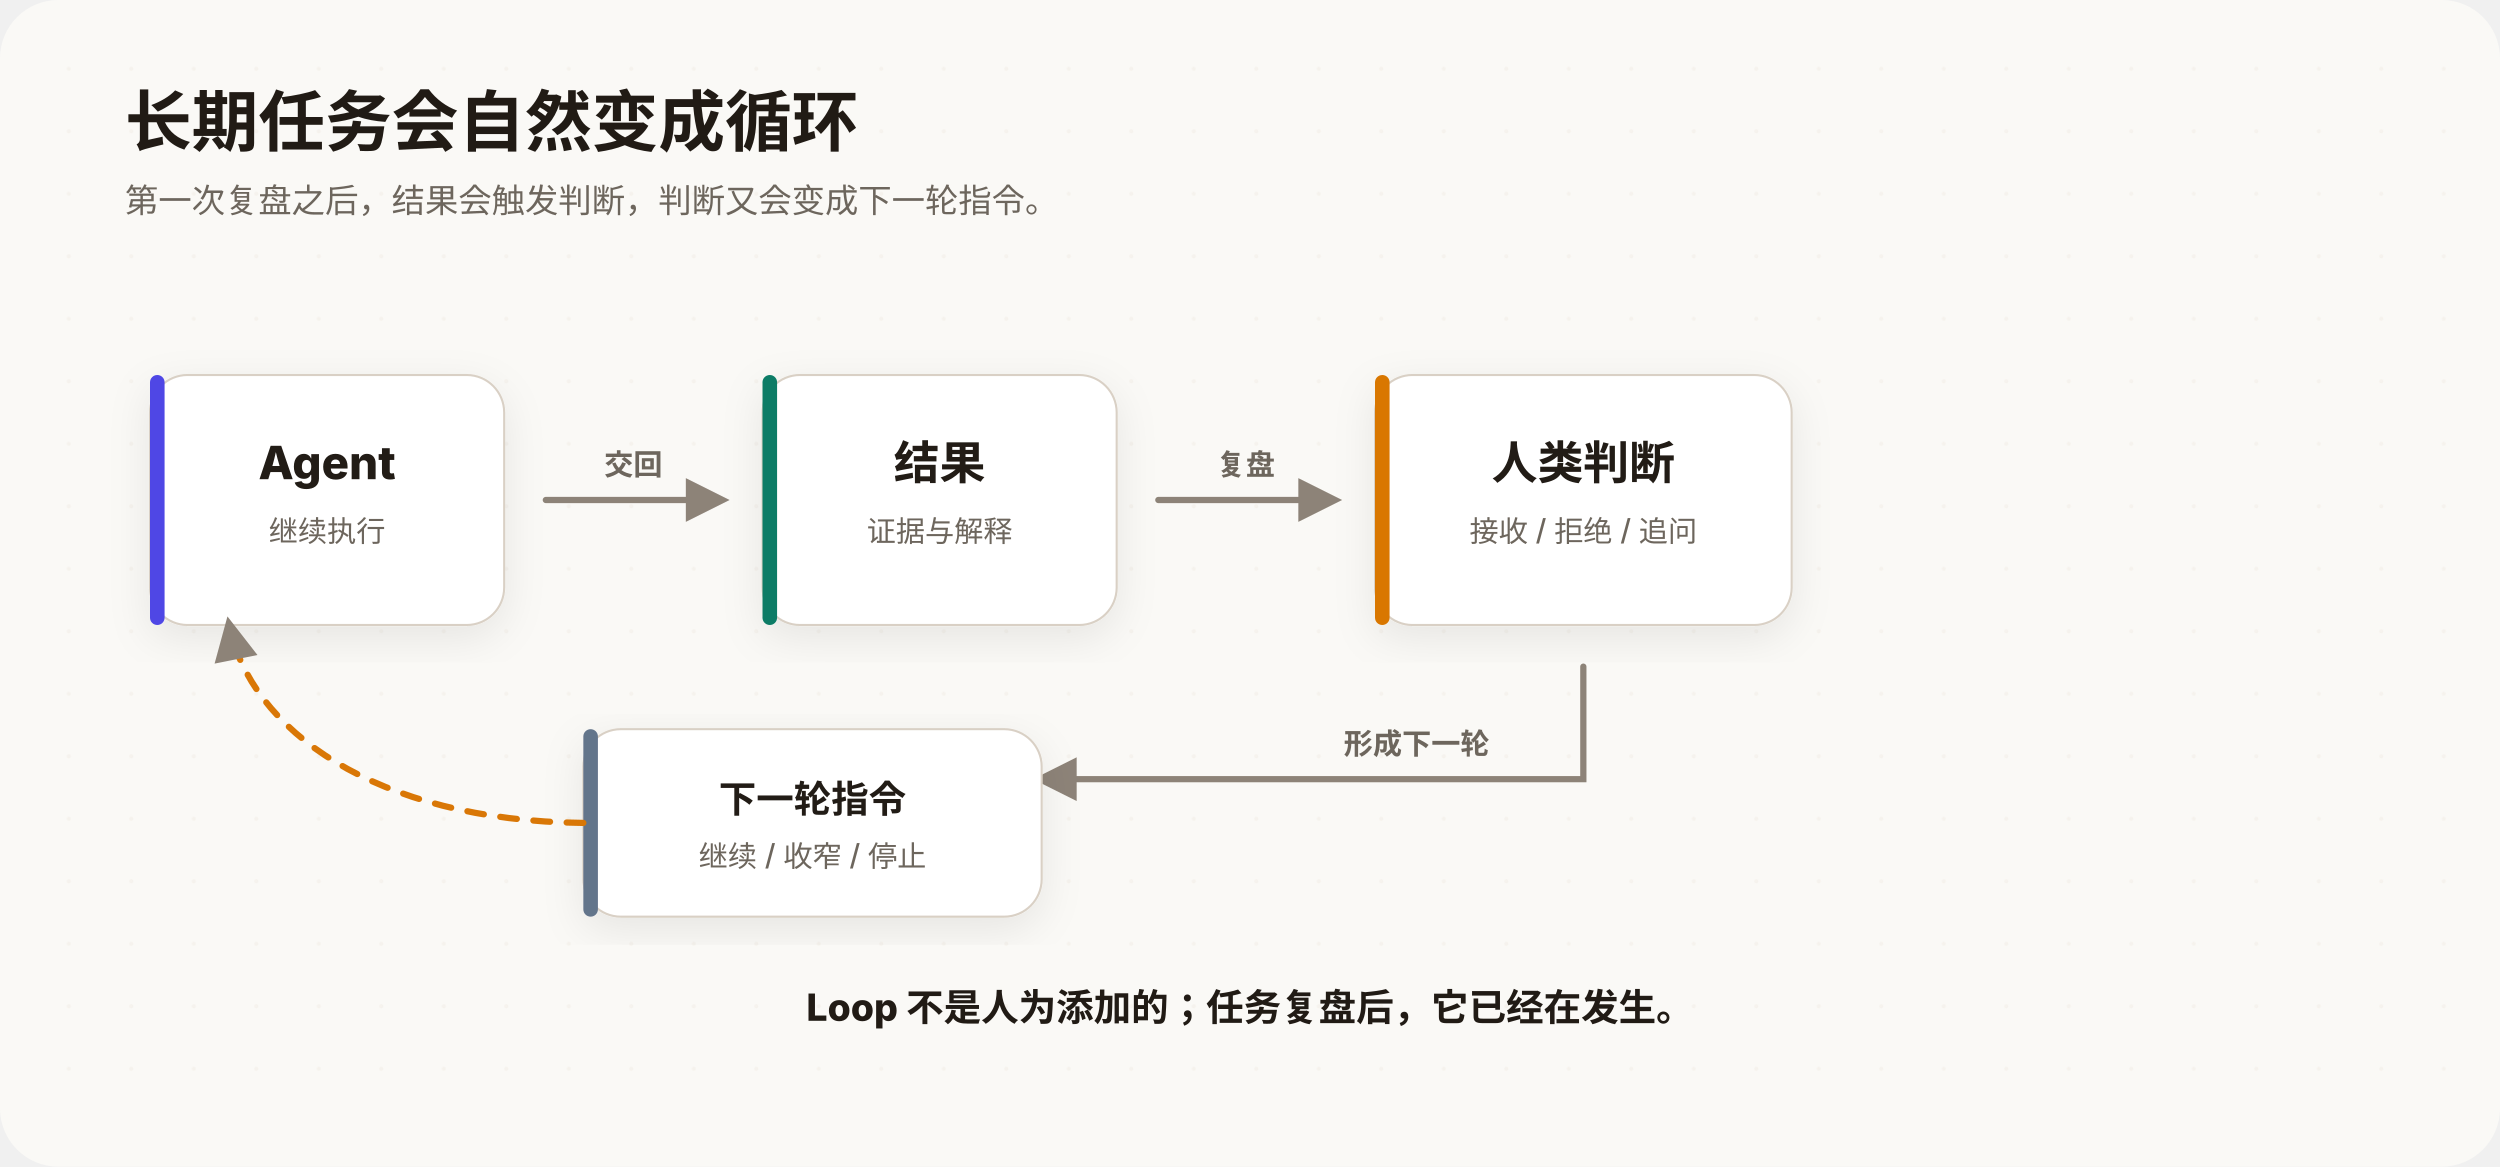
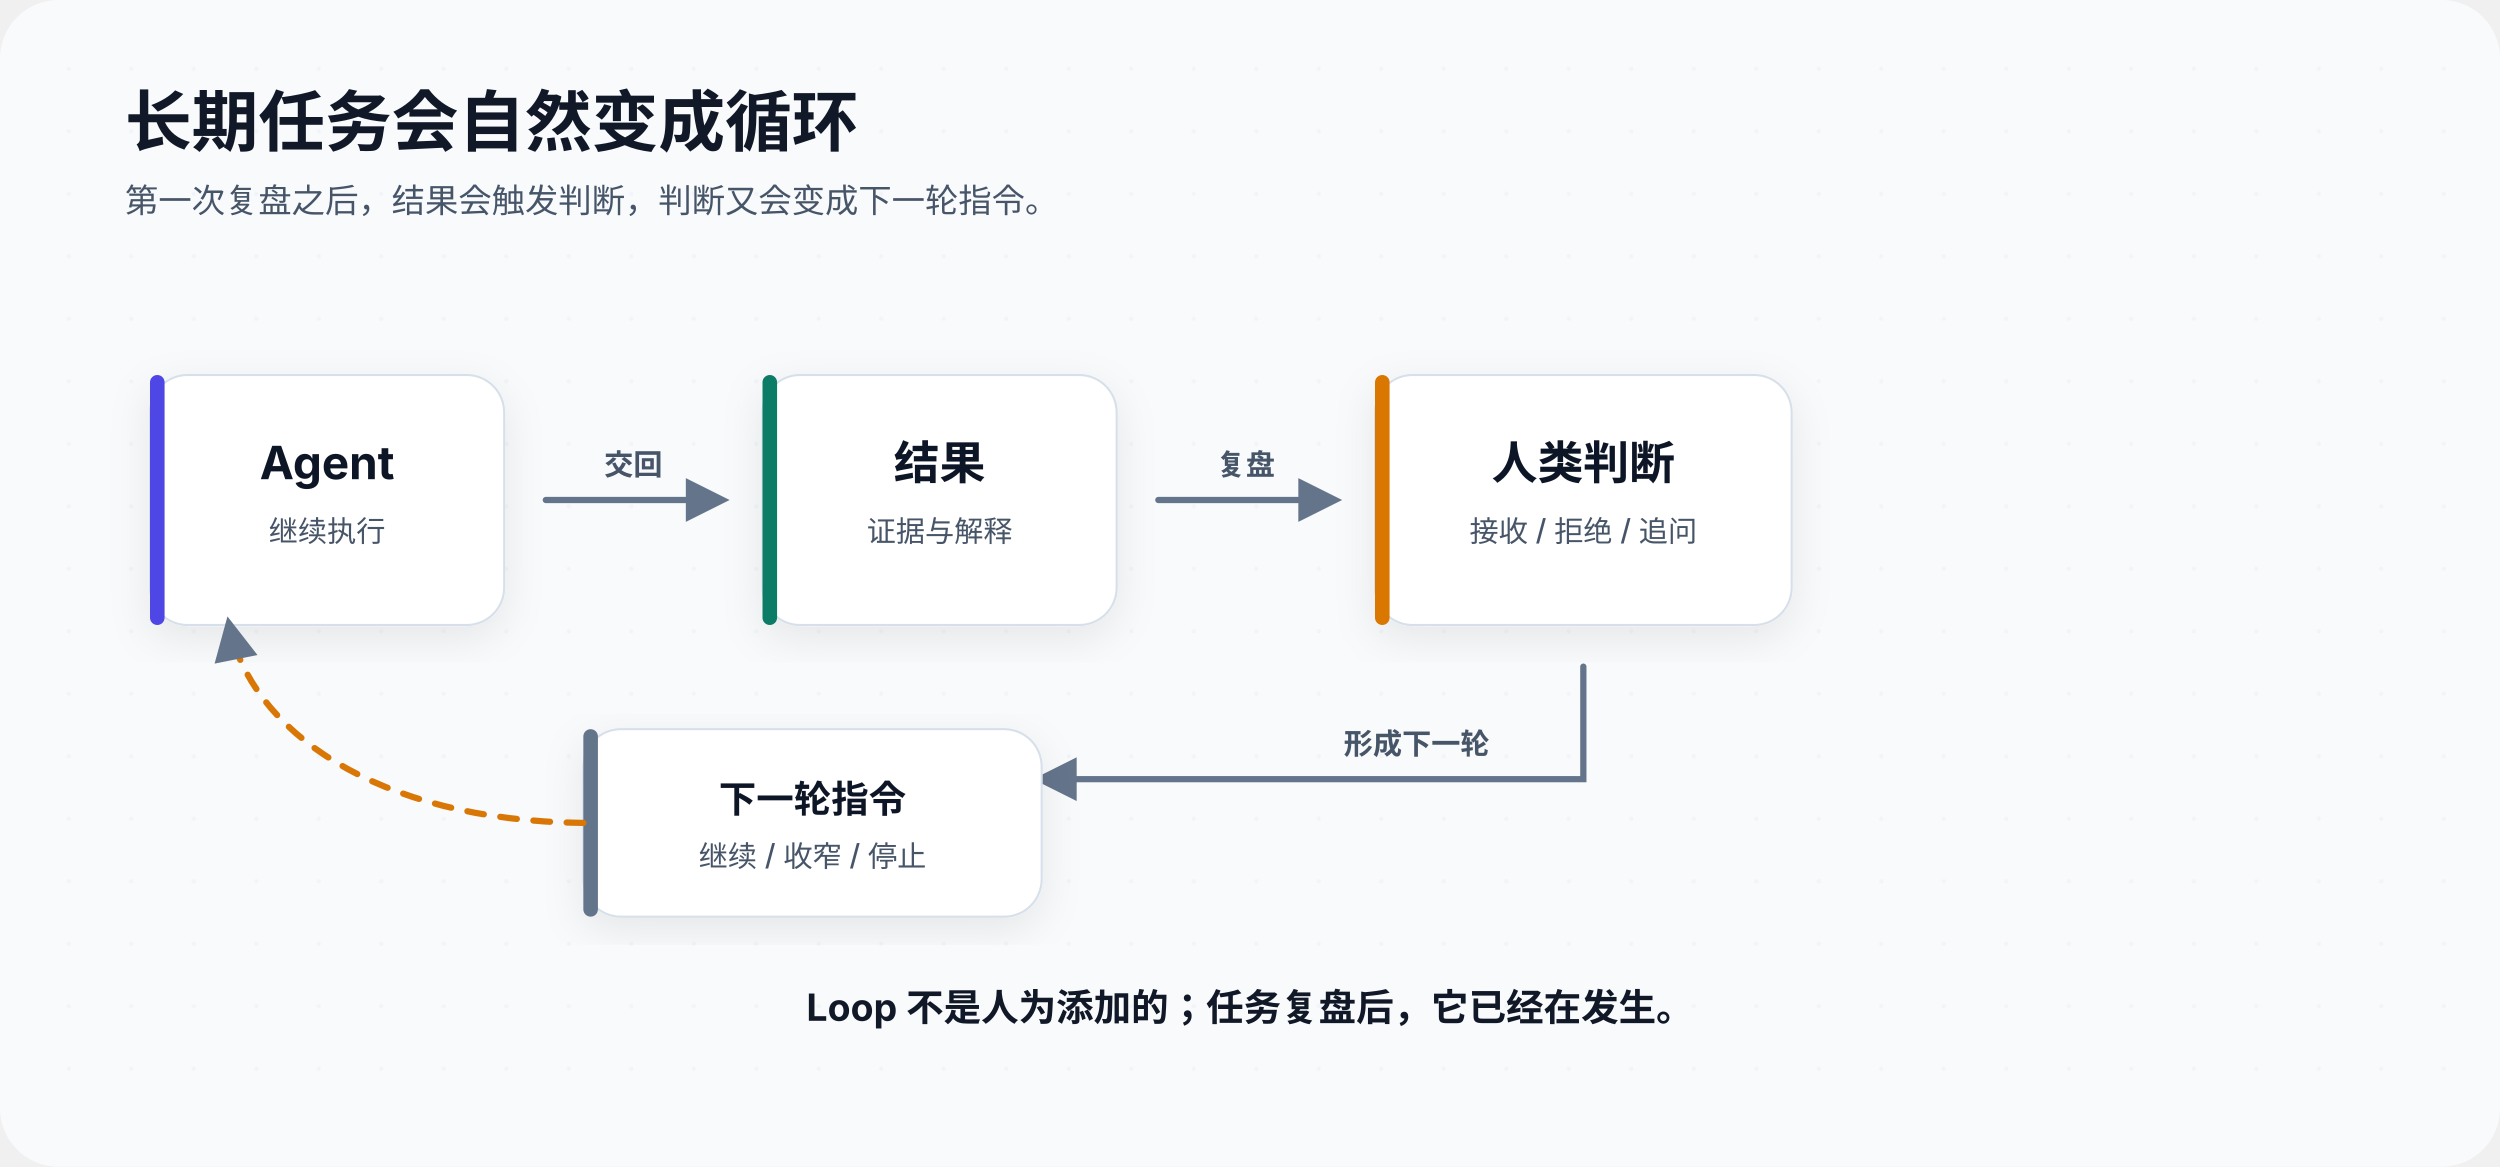
<svg xmlns="http://www.w3.org/2000/svg" width="1200" height="560" viewBox="0 0 1200 560" role="img" aria-labelledby="title desc">
  <defs>
    <filter id="shadow" x="-15%" y="-15%" width="130%" height="130%">
-       <feDropShadow dx="0" dy="6" stdDeviation="10" flood-color="#2c2118" flood-opacity="0.08" />
+       <feDropShadow dx="0" dy="6" stdDeviation="10" flood-color="#0f172a" flood-opacity="0.08" />
    </filter>
    <marker id="arrow" viewBox="0 0 10 10" refX="8" refY="5" markerWidth="7" markerHeight="7" orient="auto-start-reverse">
-       <path d="M0,0 L10,5 L0,10 Z" fill="#8d8378" />
+       <path d="M0,0 L10,5 L0,10 Z" fill="#64748b" />
    </marker>
    <pattern id="dots" width="30" height="30" patternUnits="userSpaceOnUse">
-       <circle cx="3" cy="3" r="1" fill="#e8dfd3" opacity="0.6" />
+       <circle cx="3" cy="3" r="1" fill="#dbe3ee" opacity="0.6" />
    </pattern>
  </defs>
-   <rect width="1200" height="560" rx="28" fill="#faf9f6" />
+   <rect width="1200" height="560" rx="28" fill="#f8fafc" />
  <rect x="20" y="20" width="1160" height="520" rx="24" fill="url(#dots)" opacity="0.4" />
-   <text x="60" y="70" font-family="Inter, 'Noto Sans SC', 'PingFang SC', 'Microsoft YaHei', sans-serif" font-size="32" font-weight="760" fill="#211b15">长期任务会自然变成循环</text>
-   <text x="60" y="102" font-family="Inter, 'Noto Sans SC', 'PingFang SC', 'Microsoft YaHei', sans-serif" font-size="16" font-weight="500" fill="#6d665d">第一次复盘之后，结果会触发判断，判断又会变成下一轮指令。</text>
+   <text x="60" y="70" font-family="Inter, 'Noto Sans SC', 'PingFang SC', 'Microsoft YaHei', sans-serif" font-size="32" font-weight="700" fill="#111827">长期任务会自然变成循环</text>
+   <text x="60" y="102" font-family="Inter, 'Noto Sans SC', 'PingFang SC', 'Microsoft YaHei', sans-serif" font-size="16" font-weight="500" fill="#475569">第一次复盘之后，结果会触发判断，判断又会变成下一轮指令。</text>
  <g filter="url(#shadow)">
-     <rect x="72" y="180" width="170" height="120" rx="18" fill="#ffffff" stroke="#d9d0c5" />
+     <rect x="72" y="180" width="170" height="120" rx="18" fill="#ffffff" stroke="#d7e0ea" />
    <rect x="72" y="180" width="7" height="120" rx="3.5" fill="#4f46e5" />
-     <text x="157" y="230" text-anchor="middle" font-family="Inter, 'Noto Sans SC', 'PingFang SC', 'Microsoft YaHei', sans-serif" font-size="22" font-weight="760" fill="#211b15">Agent</text>
-     <text x="157" y="260" text-anchor="middle" font-family="Inter, 'Noto Sans SC', 'PingFang SC', 'Microsoft YaHei', sans-serif" font-size="14" font-weight="500" fill="#6d665d">继续执行</text>
+     <text x="157" y="230" text-anchor="middle" font-family="Inter, 'Noto Sans SC', 'PingFang SC', 'Microsoft YaHei', sans-serif" font-size="22" font-weight="700" fill="#111827">Agent</text>
+     <text x="157" y="260" text-anchor="middle" font-family="Inter, 'Noto Sans SC', 'PingFang SC', 'Microsoft YaHei', sans-serif" font-size="14" font-weight="500" fill="#475569">继续执行</text>
  </g>
-   <path d="M262,240 L346,240" fill="none" stroke="#8d8378" stroke-width="3" stroke-linecap="round" marker-end="url(#arrow)" />
-   <text x="304" y="228" text-anchor="middle" font-family="Inter, 'Noto Sans SC', 'PingFang SC', 'Microsoft YaHei', sans-serif" font-size="14" font-weight="600" fill="#6d665d">交回</text>
+   <path d="M262,240 L346,240" fill="none" stroke="#64748b" stroke-width="3" stroke-linecap="round" marker-end="url(#arrow)" />
+   <text x="304" y="228" text-anchor="middle" font-family="Inter, 'Noto Sans SC', 'PingFang SC', 'Microsoft YaHei', sans-serif" font-size="14" font-weight="600" fill="#475569">交回</text>
  <g filter="url(#shadow)">
-     <rect x="366" y="180" width="170" height="120" rx="18" fill="#ffffff" stroke="#d9d0c5" />
+     <rect x="366" y="180" width="170" height="120" rx="18" fill="#ffffff" stroke="#d7e0ea" />
    <rect x="366" y="180" width="7" height="120" rx="3.5" fill="#0d7c66" />
-     <text x="451" y="230" text-anchor="middle" font-family="Inter, 'Noto Sans SC', 'PingFang SC', 'Microsoft YaHei', sans-serif" font-size="22" font-weight="760" fill="#211b15">结果</text>
-     <text x="451" y="260" text-anchor="middle" font-family="Inter, 'Noto Sans SC', 'PingFang SC', 'Microsoft YaHei', sans-serif" font-size="14" font-weight="500" fill="#6d665d">证据与解释</text>
+     <text x="451" y="230" text-anchor="middle" font-family="Inter, 'Noto Sans SC', 'PingFang SC', 'Microsoft YaHei', sans-serif" font-size="22" font-weight="700" fill="#111827">结果</text>
+     <text x="451" y="260" text-anchor="middle" font-family="Inter, 'Noto Sans SC', 'PingFang SC', 'Microsoft YaHei', sans-serif" font-size="14" font-weight="500" fill="#475569">证据与解释</text>
  </g>
-   <path d="M556,240 L640,240" fill="none" stroke="#8d8378" stroke-width="3" stroke-linecap="round" marker-end="url(#arrow)" />
-   <text x="598" y="228" text-anchor="middle" font-family="Inter, 'Noto Sans SC', 'PingFang SC', 'Microsoft YaHei', sans-serif" font-size="14" font-weight="600" fill="#6d665d">复盘</text>
+   <path d="M556,240 L640,240" fill="none" stroke="#64748b" stroke-width="3" stroke-linecap="round" marker-end="url(#arrow)" />
+   <text x="598" y="228" text-anchor="middle" font-family="Inter, 'Noto Sans SC', 'PingFang SC', 'Microsoft YaHei', sans-serif" font-size="14" font-weight="600" fill="#475569">复盘</text>
  <g filter="url(#shadow)">
-     <rect x="660" y="180" width="200" height="120" rx="18" fill="#ffffff" stroke="#d9d0c5" />
+     <rect x="660" y="180" width="200" height="120" rx="18" fill="#ffffff" stroke="#d7e0ea" />
    <rect x="660" y="180" width="7" height="120" rx="3.5" fill="#d97706" />
-     <text x="760" y="230" text-anchor="middle" font-family="Inter, 'Noto Sans SC', 'PingFang SC', 'Microsoft YaHei', sans-serif" font-size="22" font-weight="760" fill="#211b15">人类判断</text>
-     <text x="760" y="260" text-anchor="middle" font-family="Inter, 'Noto Sans SC', 'PingFang SC', 'Microsoft YaHei', sans-serif" font-size="14" font-weight="500" fill="#6d665d">接收 / 拒绝 / 追问</text>
+     <text x="760" y="230" text-anchor="middle" font-family="Inter, 'Noto Sans SC', 'PingFang SC', 'Microsoft YaHei', sans-serif" font-size="22" font-weight="700" fill="#111827">人类判断</text>
+     <text x="760" y="260" text-anchor="middle" font-family="Inter, 'Noto Sans SC', 'PingFang SC', 'Microsoft YaHei', sans-serif" font-size="14" font-weight="500" fill="#475569">接收 / 拒绝 / 追问</text>
  </g>
-   <path d="M760,320 L760,374 L500,374" fill="none" stroke="#8d8378" stroke-width="3" stroke-linecap="round" marker-end="url(#arrow)" />
-   <text x="680" y="362" text-anchor="middle" font-family="Inter, 'Noto Sans SC', 'PingFang SC', 'Microsoft YaHei', sans-serif" font-size="14" font-weight="600" fill="#6d665d">形成下一轮</text>
+   <path d="M760,320 L760,374 L500,374" fill="none" stroke="#64748b" stroke-width="3" stroke-linecap="round" marker-end="url(#arrow)" />
+   <text x="680" y="362" text-anchor="middle" font-family="Inter, 'Noto Sans SC', 'PingFang SC', 'Microsoft YaHei', sans-serif" font-size="14" font-weight="600" fill="#475569">形成下一轮</text>
  <g filter="url(#shadow)">
-     <rect x="280" y="350" width="220" height="90" rx="18" fill="#ffffff" stroke="#d9d0c5" />
+     <rect x="280" y="350" width="220" height="90" rx="18" fill="#ffffff" stroke="#d7e0ea" />
    <rect x="280" y="350" width="7" height="90" rx="3.5" fill="#64748b" />
-     <text x="390" y="390" text-anchor="middle" font-family="Inter, 'Noto Sans SC', 'PingFang SC', 'Microsoft YaHei', sans-serif" font-size="18" font-weight="760" fill="#211b15">下一轮指令</text>
-     <text x="390" y="416" text-anchor="middle" font-family="Inter, 'Noto Sans SC', 'PingFang SC', 'Microsoft YaHei', sans-serif" font-size="14" font-weight="500" fill="#6d665d">继续 / 收窄 / 停止</text>
+     <text x="390" y="390" text-anchor="middle" font-family="Inter, 'Noto Sans SC', 'PingFang SC', 'Microsoft YaHei', sans-serif" font-size="18" font-weight="700" fill="#111827">下一轮指令</text>
+     <text x="390" y="416" text-anchor="middle" font-family="Inter, 'Noto Sans SC', 'PingFang SC', 'Microsoft YaHei', sans-serif" font-size="14" font-weight="500" fill="#475569">继续 / 收窄 / 停止</text>
  </g>
  <path d="M280,395 C 180 394 120 350 110 300" fill="none" stroke="#d97706" stroke-width="3" stroke-linecap="round" stroke-dasharray="8 8" marker-end="url(#arrow)" />
-   <text x="600" y="490" text-anchor="middle" font-family="Inter, 'Noto Sans SC', 'PingFang SC', 'Microsoft YaHei', sans-serif" font-size="18" font-weight="760" fill="#211b15">Loop 不是人为添加的；任务复盘后，它已经在发生。</text>
+   <text x="600" y="490" text-anchor="middle" font-family="Inter, 'Noto Sans SC', 'PingFang SC', 'Microsoft YaHei', sans-serif" font-size="18" font-weight="700" fill="#111827">Loop 不是人为添加的；任务复盘后，它已经在发生。</text>
</svg>
